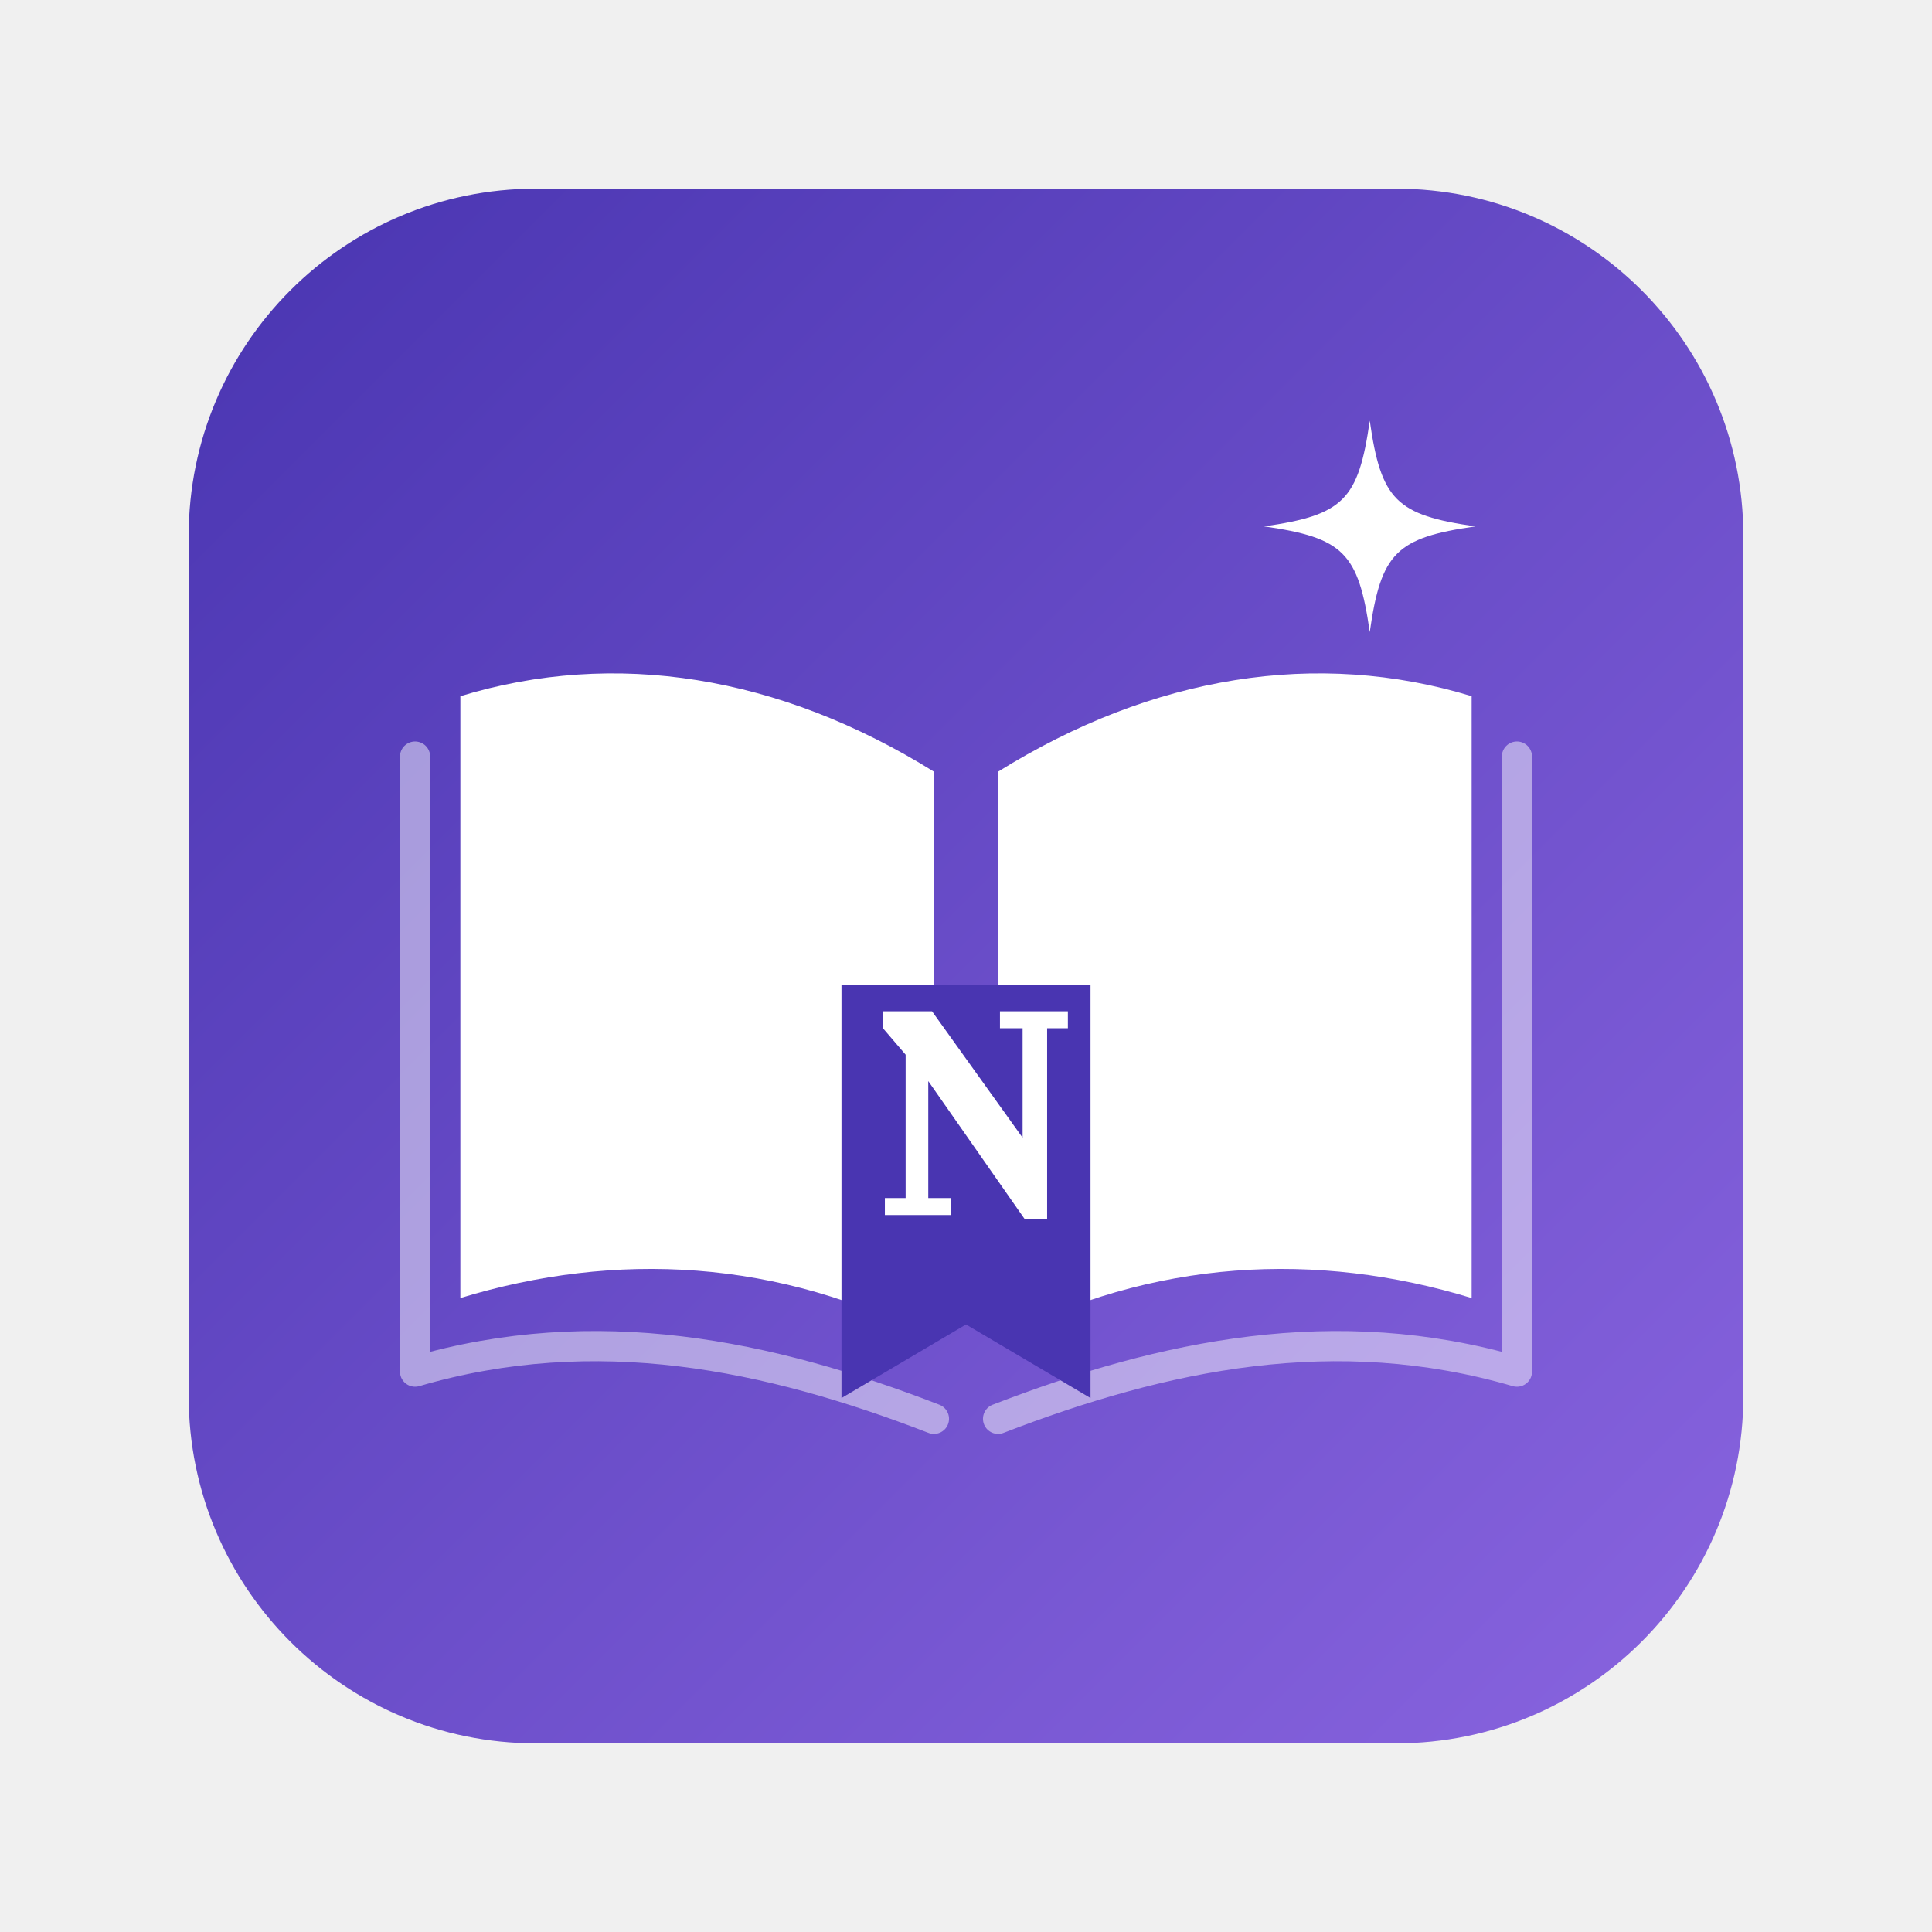
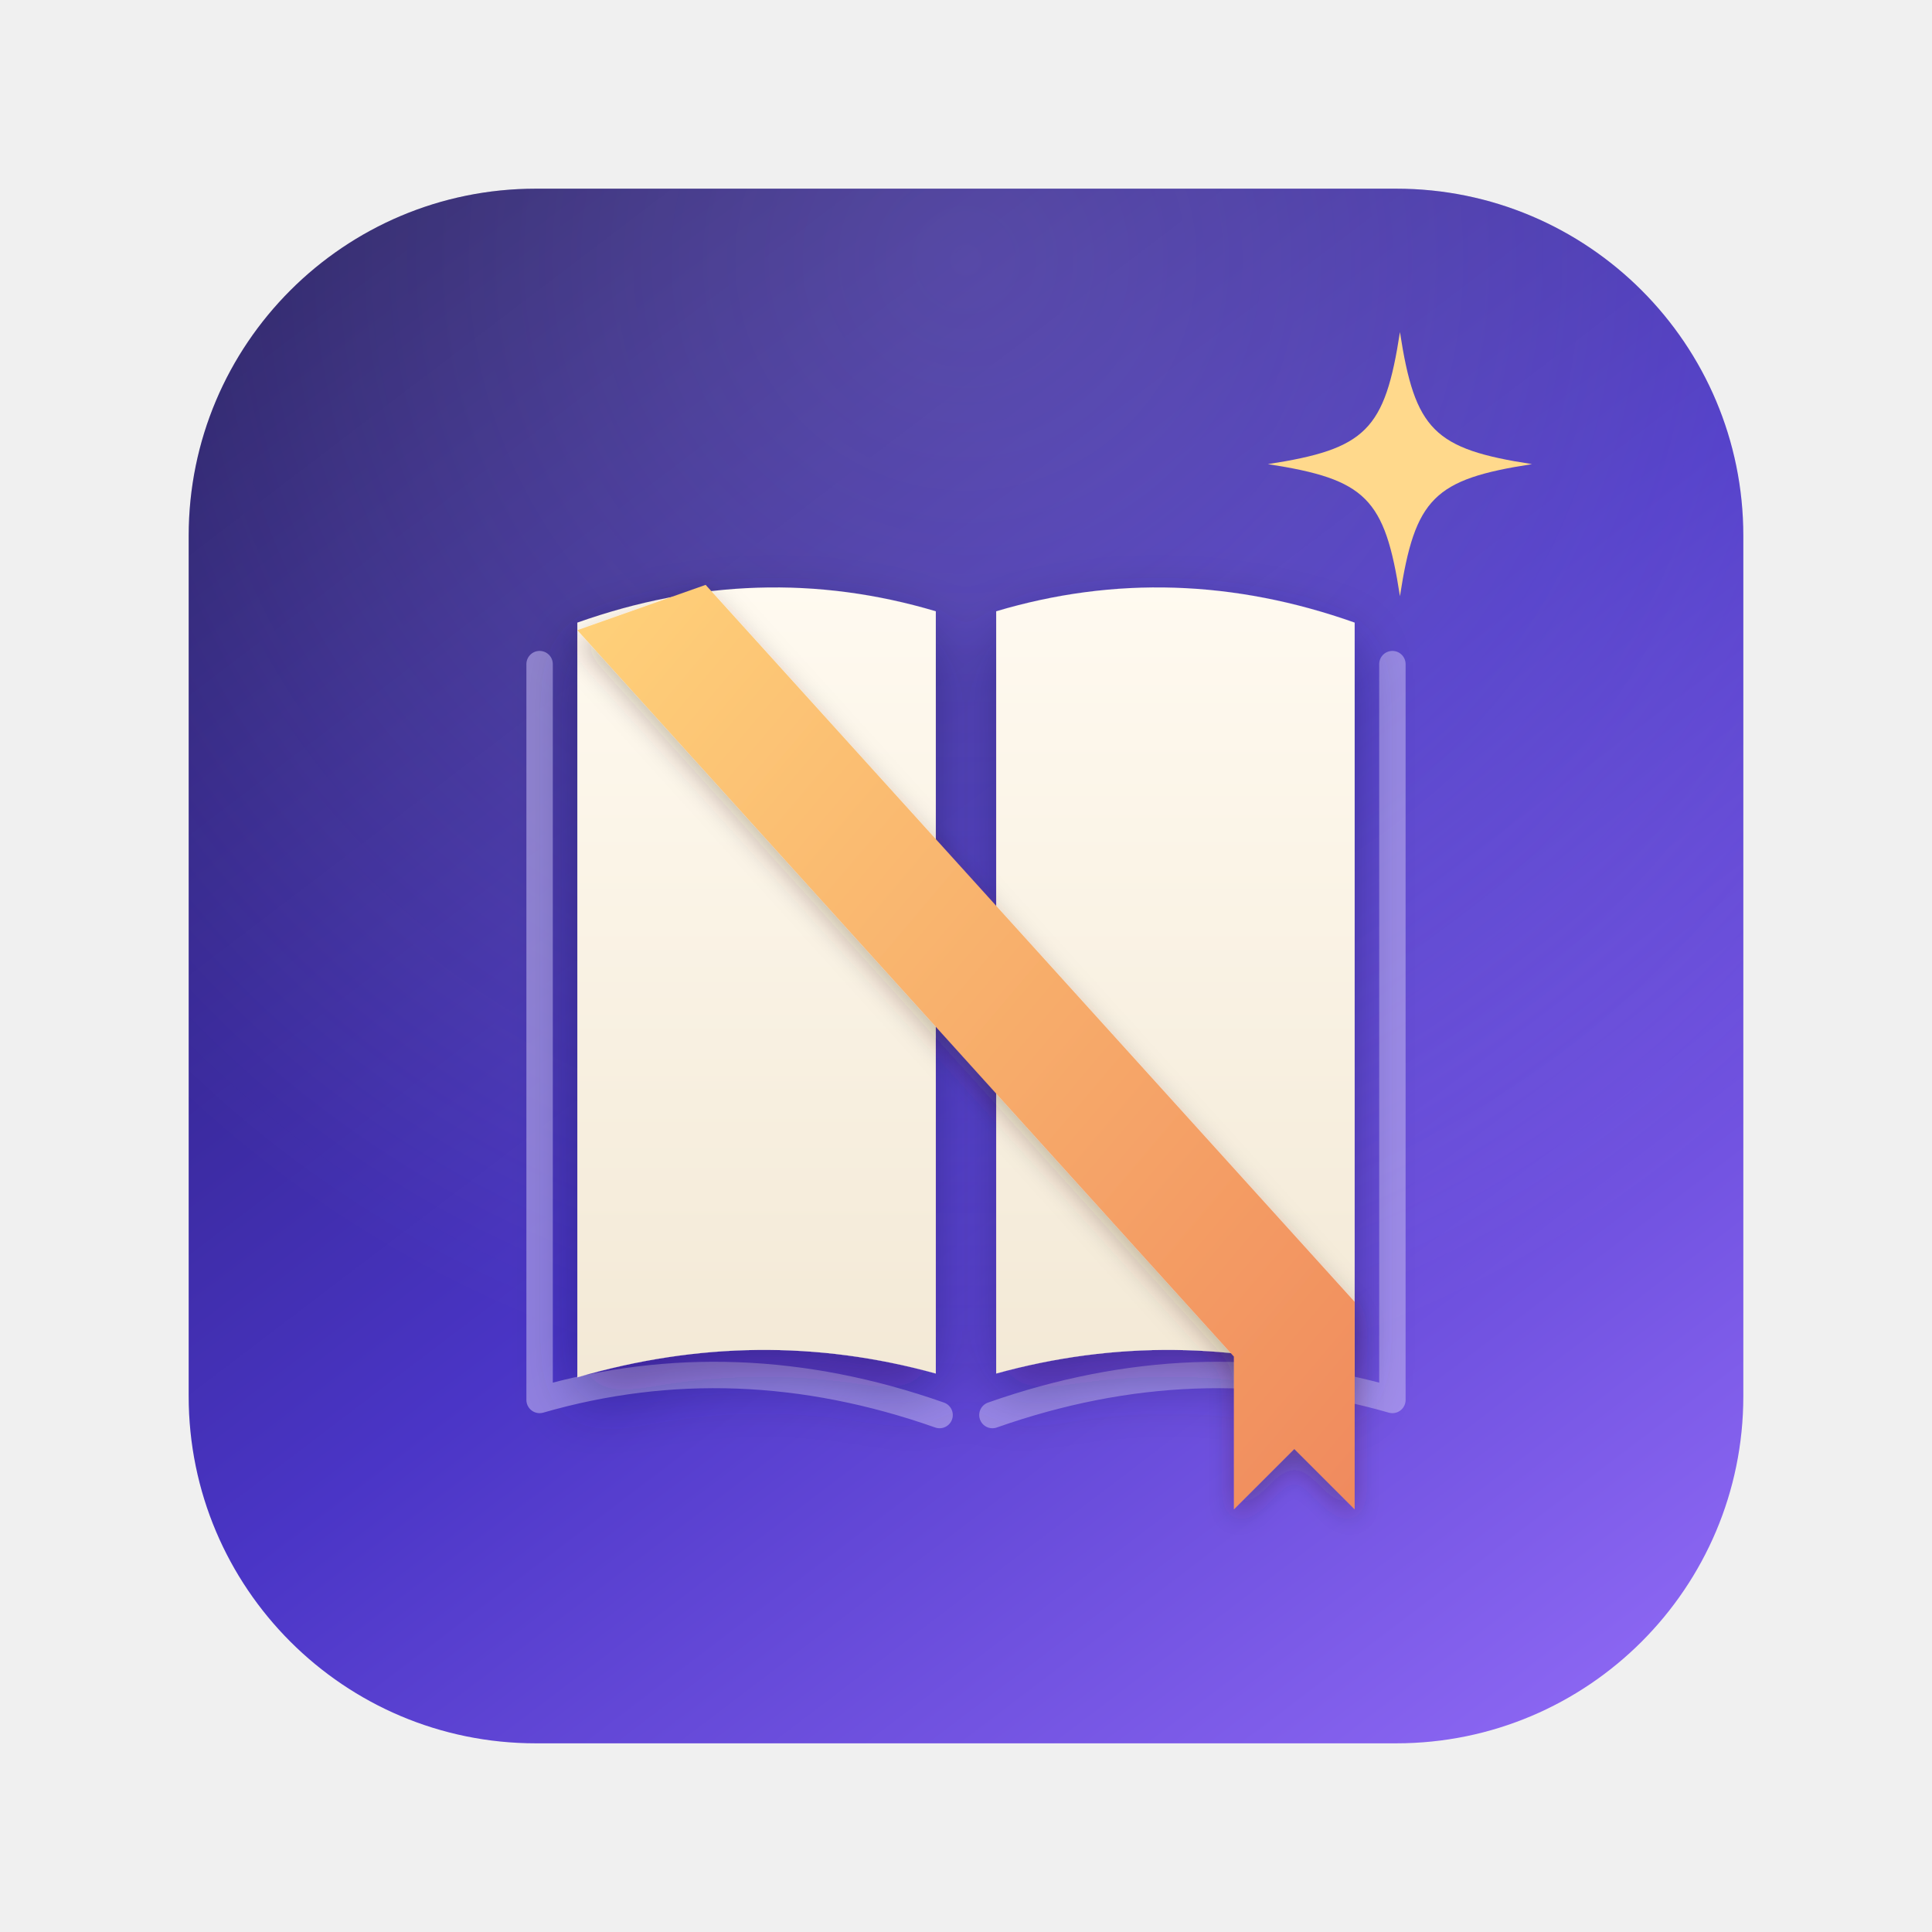
<svg xmlns="http://www.w3.org/2000/svg" width="1024" height="1024" viewBox="0 0 1024 1024">
  <defs>
-     <linearGradient id="indigo" x1="0%" y1="0%" x2="100%" y2="100%">
-       <stop offset="0%" stop-color="#4935b1" />
-       <stop offset="100%" stop-color="#8964df" />
+     <linearGradient id="field" x1="12%" y1="0%" x2="88%" y2="100%">
+       <stop offset="0%" stop-color="#231a63" />
+       <stop offset="52%" stop-color="#4a35c6" />
+       <stop offset="100%" stop-color="#8b66f2" />
    </linearGradient>
+     <radialGradient id="glow" cx="50%" cy="4%" r="75%">
+       <stop offset="0%" stop-color="#c8bbff" stop-opacity=".24" />
+       <stop offset="100%" stop-color="#ffffff" stop-opacity="0" />
+     </radialGradient>
+     <linearGradient id="page" x1="0" y1="0" x2="0" y2="1">
+       <stop offset="0%" stop-color="#fffaf0" />
+       <stop offset="100%" stop-color="#f3e9d6" />
+     </linearGradient>
+     <linearGradient id="ribbon" x1="0" y1="0" x2="1" y2="1">
+       <stop offset="0%" stop-color="#ffd27a" />
+       <stop offset="100%" stop-color="#f08a5d" />
+     </linearGradient>
+     <filter id="lift" x="-20%" y="-20%" width="140%" height="140%">
+       <feDropShadow dx="0" dy="14" stdDeviation="16" flood-color="#140c3d" flood-opacity=".38" />
+     </filter>
+     <filter id="ribbonShadow" x="-20%" y="-20%" width="140%" height="140%">
+       <feDropShadow dx="0" dy="6" stdDeviation="7" flood-color="#3a1c10" flood-opacity=".28" />
+     </filter>
+     <clipPath id="body">
+       <rect x="100" y="100" width="824" height="824" rx="184" />
+     </clipPath>
  </defs>
-   <rect x="100" y="100" width="824" height="824" rx="184" fill="url(#indigo)" />
-   <path d="M220 401v326c96-28 187-9 275 25m309-351v326c-96-28-187-9-275 25" fill="none" stroke="#ffffff" stroke-opacity=".48" stroke-width="16" stroke-linecap="round" stroke-linejoin="round" />
-   <path d="M244 369c82-25 169-11 251 40v301c-82-43-169-47-251-22Z" fill="#ffffff" />
-   <path d="M529 409c82-51 169-65 251-40v319c-82-25-169-21-251 22Z" fill="#ffffff" />
-   <path d="M446 522h132v219l-66-39-66 39Z" fill="#4935b1" />
-   <path d="M469 644v-9h11v-76l-12-14v-9h26l48 67v-58h-12v-9h36v9h-11v101h-12l-51-73v62h12v9Z" fill="#ffffff" />
-   <path d="M726 223c6 42 14 50 56 56-42 6-50 14-56 56-6-42-14-50-56-56 42-6 50-14 56-56Z" fill="#ffffff" />
+   <g clip-path="url(#body)">
+     <rect x="100" y="100" width="824" height="824" fill="url(#field)" />
+     <rect x="100" y="100" width="824" height="824" fill="url(#glow)" />
+   </g>
+   <path d="M286 352v390q104-30 212 8M738 352v390q-104-30-212 8" fill="none" stroke="#c9bdf6" stroke-opacity=".55" stroke-width="14" stroke-linecap="round" stroke-linejoin="round" />
+   <g filter="url(#lift)">
+     <path d="M306 330q96-34 190-6v404q-94-26-190 2Z" fill="url(#page)" />
+     <path d="M528 324q94-28 190 6v400q-96-28-190-2Z" fill="url(#page)" />
+   </g>
+   <path d="M306 334l68-24 344 380v110l-32-32-32 32v-81Z" fill="url(#ribbon)" filter="url(#ribbonShadow)" />
+   <path d="M742 176c8 52 18 62 70 70-52 8-62 18-70 70-8-52-18-62-70-70 52-8 62-18 70-70Z" fill="#ffd98c" />
</svg>
